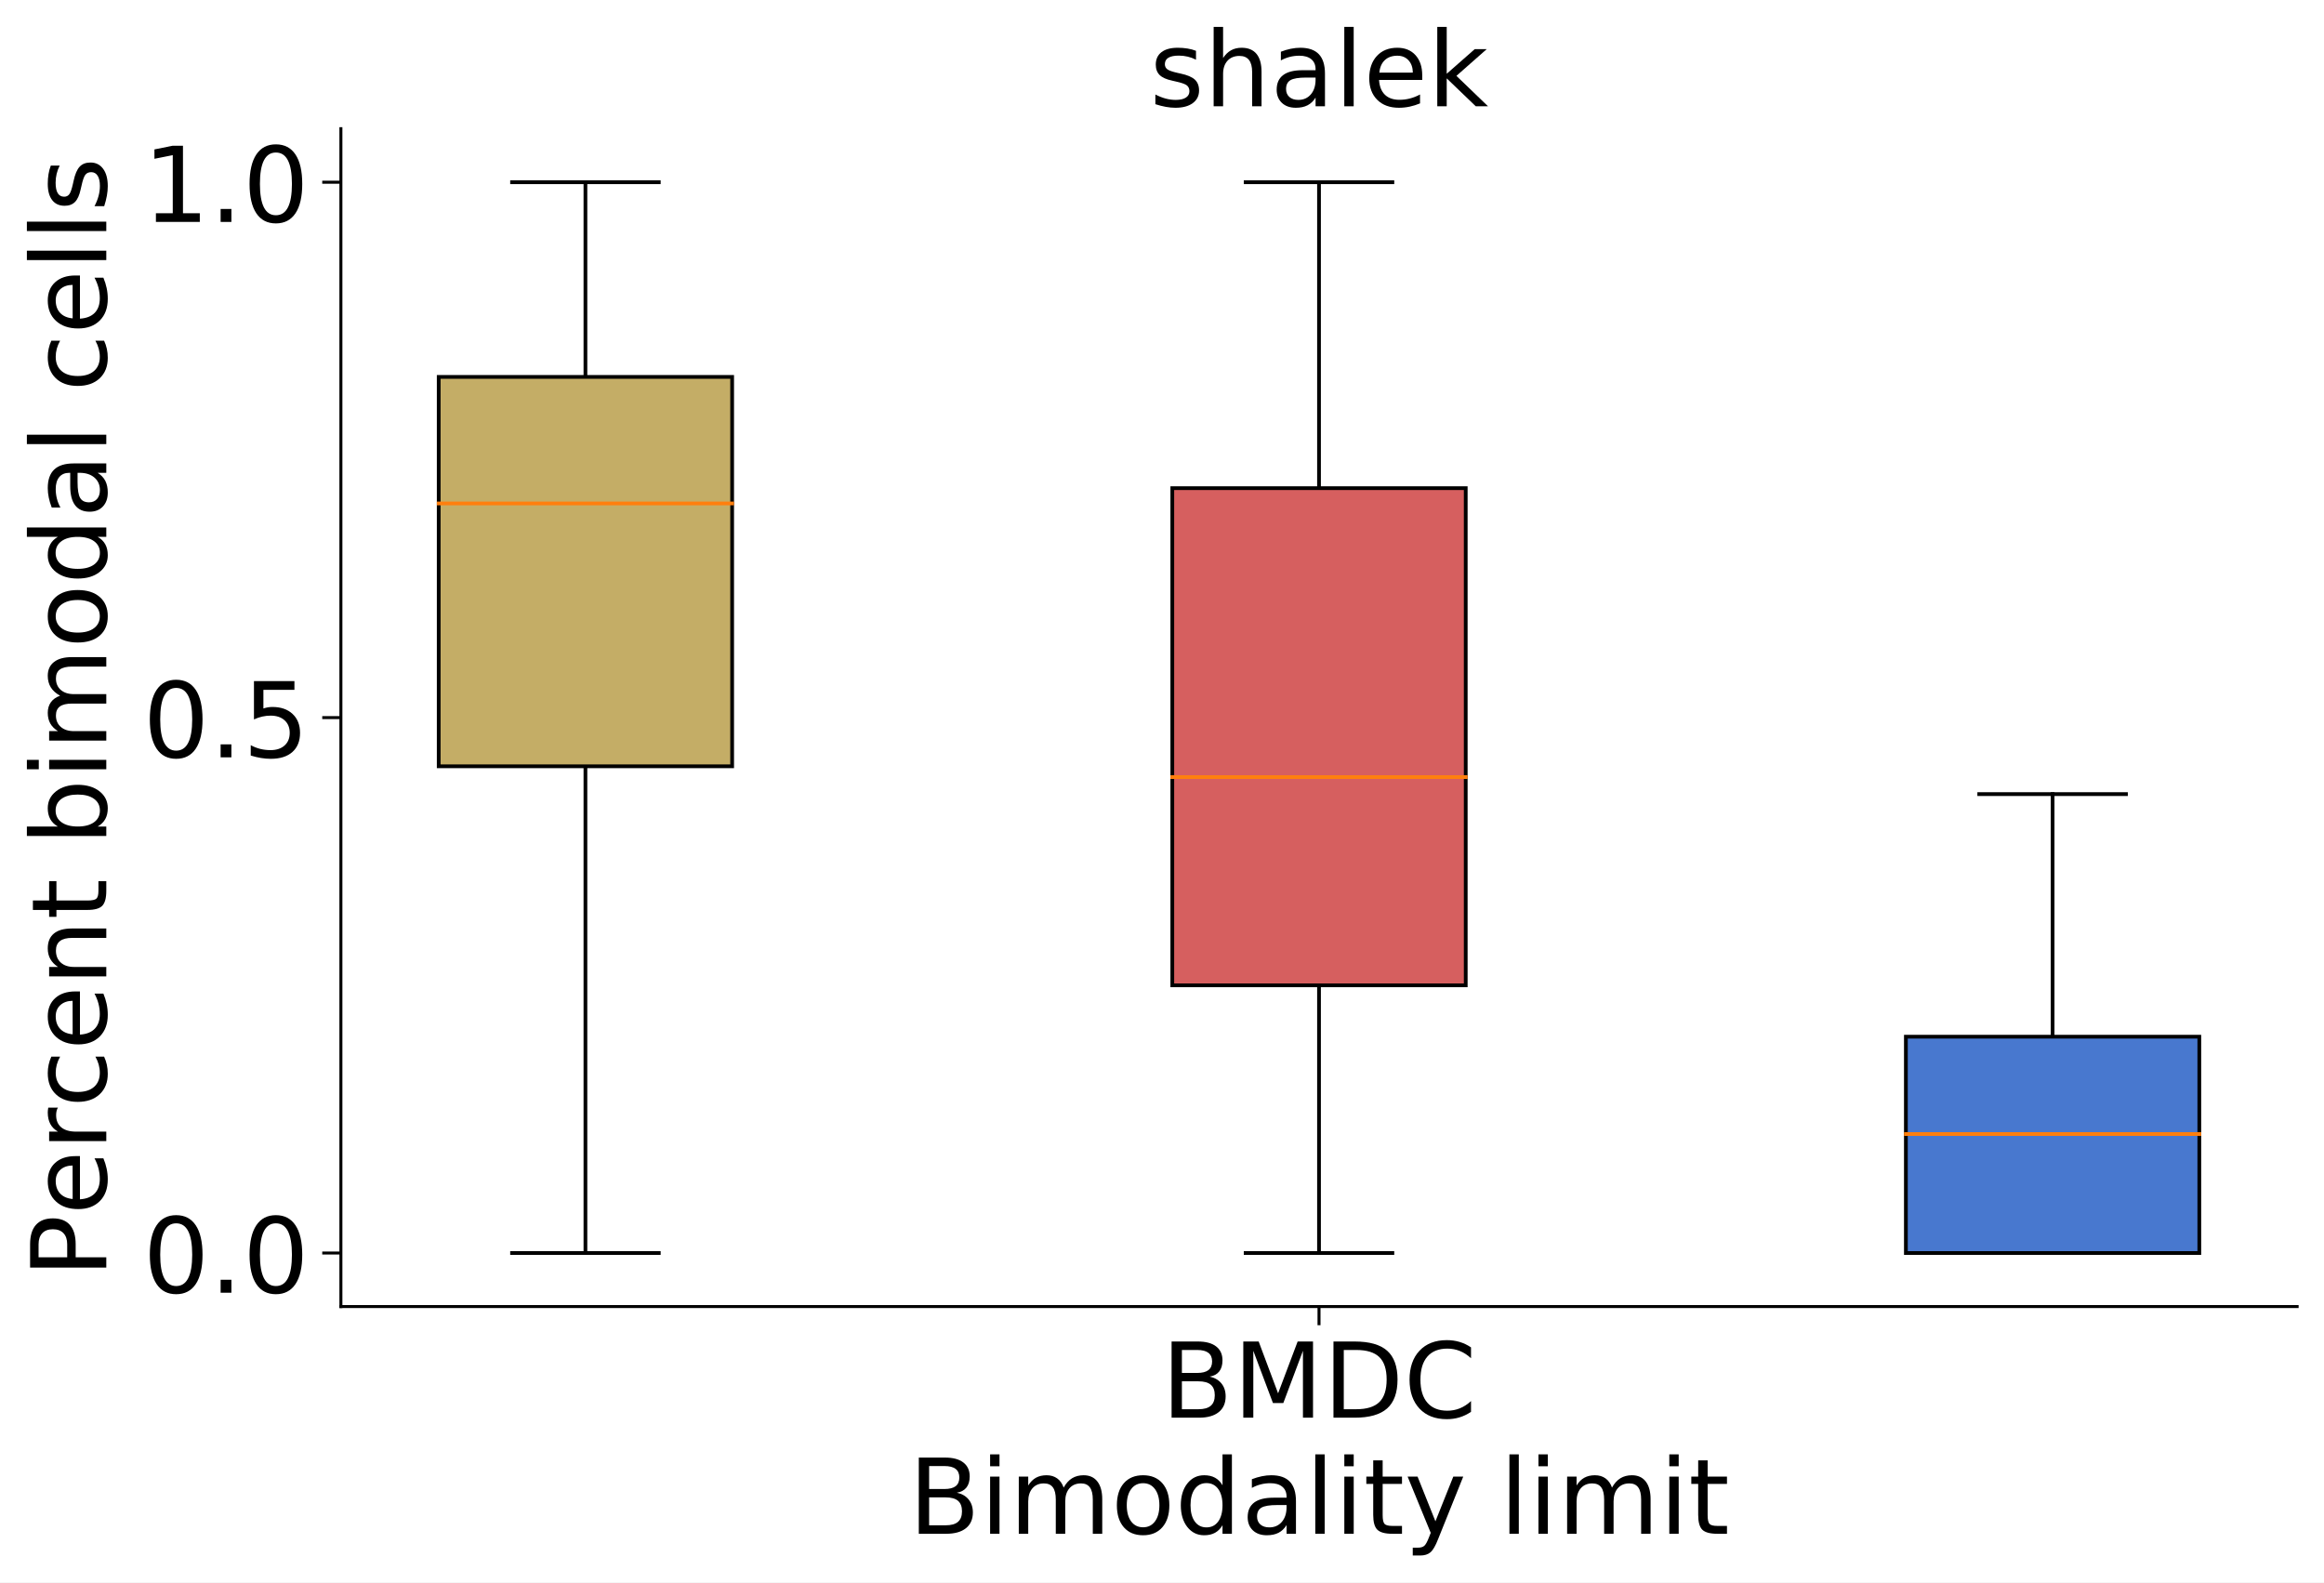
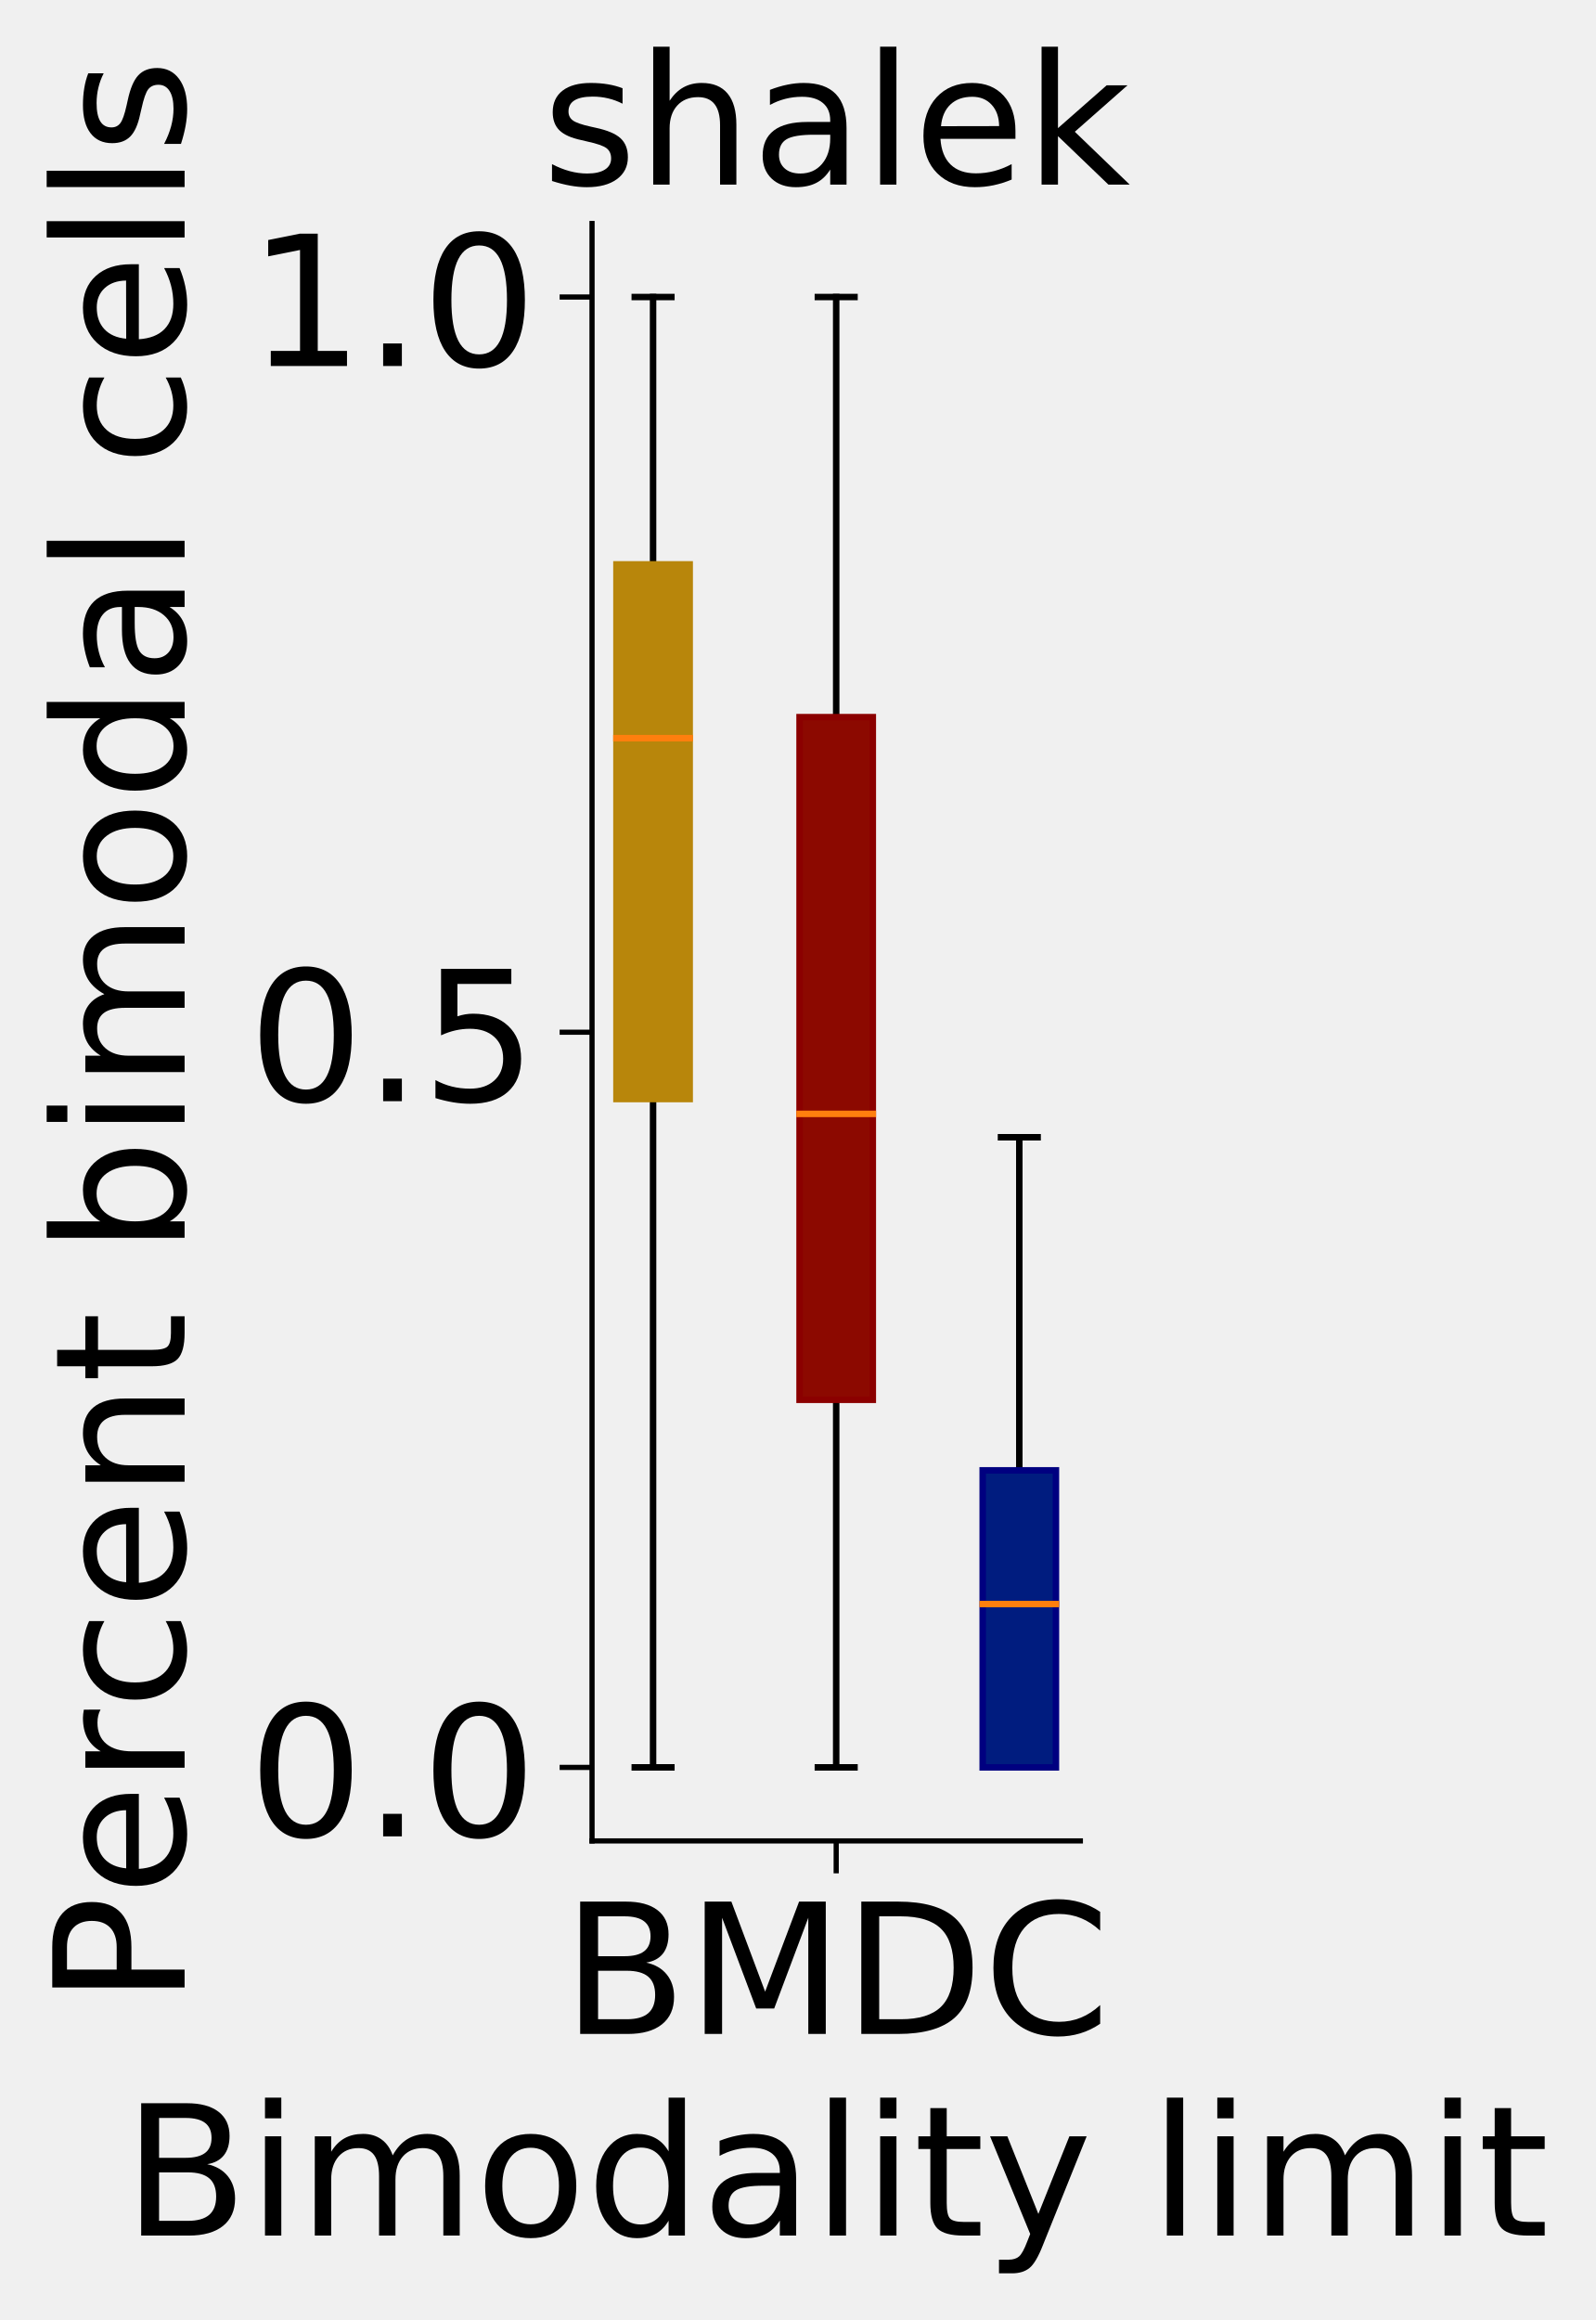
- <svg xmlns="http://www.w3.org/2000/svg" xmlns:xlink="http://www.w3.org/1999/xlink" height="423.953pt" version="1.1" viewBox="0 0 622.607 423.953" width="622.607pt">
+ <svg xmlns="http://www.w3.org/2000/svg" xmlns:xlink="http://www.w3.org/1999/xlink" height="357.853pt" version="1.1" viewBox="0 0 246.154 357.853" width="246.154pt">
  <defs>
    <style type="text/css">
*{stroke-linecap:butt;stroke-linejoin:round;}
  </style>
  </defs>
  <g id="figure_1">
    <g id="patch_1">
-       <path d="M 0 423.953  L 622.607 423.953  L 622.607 0  L 0 0  z " style="fill:#ffffff;" />
+       <path d="M 0 357.853  L 246.154 357.853  L 246.154 0  L 0 0  z " style="fill:none;" />
    </g>
    <g id="axes_1">
      <g id="patch_2">
-         <path d="M 91.328 350.056  L 615.408 350.056  L 615.408 34.476  L 91.328 34.476  z " style="fill:#ffffff;" />
+         <path d="M 91.328 283.956  L 166.657 283.956  L 166.657 34.476  L 91.328 34.476  z " style="fill:none;" />
      </g>
      <g id="matplotlib.axis_1">
        <g id="xtick_1">
          <g id="line2d_1">
            <defs>
-               <path d="M 0 0  L 0 5  " id="me7256c398a" style="stroke:#000000;stroke-width:0.8;" />
-             </defs>
-             <g>
-               <use style="stroke:#000000;stroke-width:0.8;" x="353.368" xlink:href="#me7256c398a" y="350.056" />
+               <path d="M 0 0  L 0 5  " id="m49395b5ea2" style="stroke:#000000;stroke-width:0.8;" />
+             </defs>
+             <g>
+               <use style="stroke:#000000;stroke-width:0.8;" x="128.993" xlink:href="#m49395b5ea2" y="283.956" />
            </g>
          </g>
          <g id="text_1">
            <defs>
              <path d="M 19.672 34.812  L 19.672 8.109  L 35.5 8.109  Q 43.453 8.109 47.281 11.406  Q 51.125 14.703 51.125 21.484  Q 51.125 28.328 47.281 31.562  Q 43.453 34.812 35.5 34.812  z M 19.672 64.797  L 19.672 42.828  L 34.281 42.828  Q 41.5 42.828 45.031 45.531  Q 48.578 48.25 48.578 53.812  Q 48.578 59.328 45.031 62.062  Q 41.5 64.797 34.281 64.797  z M 9.812 72.906  L 35.016 72.906  Q 46.297 72.906 52.391 68.219  Q 58.5 63.531 58.5 54.891  Q 58.5 48.188 55.375 44.234  Q 52.25 40.281 46.188 39.312  Q 53.469 37.75 57.5 32.781  Q 61.531 27.828 61.531 20.406  Q 61.531 10.641 54.891 5.312  Q 48.25 0 35.984 0  L 9.812 0  z " id="DejaVuSans-66" />
              <path d="M 9.812 72.906  L 24.516 72.906  L 43.109 23.297  L 61.812 72.906  L 76.516 72.906  L 76.516 0  L 66.891 0  L 66.891 64.016  L 48.094 14.016  L 38.188 14.016  L 19.391 64.016  L 19.391 0  L 9.812 0  z " id="DejaVuSans-77" />
              <path d="M 19.672 64.797  L 19.672 8.109  L 31.594 8.109  Q 46.688 8.109 53.688 14.938  Q 60.688 21.781 60.688 36.531  Q 60.688 51.172 53.688 57.984  Q 46.688 64.797 31.594 64.797  z M 9.812 72.906  L 30.078 72.906  Q 51.266 72.906 61.172 64.094  Q 71.094 55.281 71.094 36.531  Q 71.094 17.672 61.125 8.828  Q 51.172 0 30.078 0  L 9.812 0  z " id="DejaVuSans-68" />
              <path d="M 64.406 67.281  L 64.406 56.891  Q 59.422 61.531 53.781 63.812  Q 48.141 66.109 41.797 66.109  Q 29.297 66.109 22.656 58.469  Q 16.016 50.828 16.016 36.375  Q 16.016 21.969 22.656 14.328  Q 29.297 6.688 41.797 6.688  Q 48.141 6.688 53.781 8.984  Q 59.422 11.281 64.406 15.922  L 64.406 5.609  Q 59.234 2.094 53.438 0.328  Q 47.656 -1.422 41.219 -1.422  Q 24.656 -1.422 15.125 8.703  Q 5.609 18.844 5.609 36.375  Q 5.609 53.953 15.125 64.078  Q 24.656 74.219 41.219 74.219  Q 47.75 74.219 53.531 72.484  Q 59.328 70.75 64.406 67.281  z " id="DejaVuSans-67" />
            </defs>
-             <g transform="translate(311.1269 379.8313)scale(0.28 -0.28)">
+             <g transform="translate(86.75187 313.7312)scale(0.28 -0.28)">
              <use xlink:href="#DejaVuSans-66" />
              <use x="68.604" xlink:href="#DejaVuSans-77" />
              <use x="154.883" xlink:href="#DejaVuSans-68" />
              <use x="231.885" xlink:href="#DejaVuSans-67" />
            </g>
          </g>
        </g>
        <g id="text_2">
          <defs>
            <path d="M 9.422 54.688  L 18.406 54.688  L 18.406 0  L 9.422 0  z M 9.422 75.984  L 18.406 75.984  L 18.406 64.594  L 9.422 64.594  z " id="DejaVuSans-105" />
            <path d="M 52 44.188  Q 55.375 50.25 60.062 53.125  Q 64.75 56 71.094 56  Q 79.641 56 84.281 50.016  Q 88.922 44.047 88.922 33.016  L 88.922 0  L 79.891 0  L 79.891 32.719  Q 79.891 40.578 77.094 44.375  Q 74.312 48.188 68.609 48.188  Q 61.625 48.188 57.562 43.547  Q 53.516 38.922 53.516 30.906  L 53.516 0  L 44.484 0  L 44.484 32.719  Q 44.484 40.625 41.703 44.406  Q 38.922 48.188 33.109 48.188  Q 26.219 48.188 22.156 43.531  Q 18.109 38.875 18.109 30.906  L 18.109 0  L 9.078 0  L 9.078 54.688  L 18.109 54.688  L 18.109 46.188  Q 21.188 51.219 25.484 53.609  Q 29.781 56 35.688 56  Q 41.656 56 45.828 52.969  Q 50 49.953 52 44.188  z " id="DejaVuSans-109" />
            <path d="M 30.609 48.391  Q 23.391 48.391 19.188 42.75  Q 14.984 37.109 14.984 27.297  Q 14.984 17.484 19.156 11.844  Q 23.344 6.203 30.609 6.203  Q 37.797 6.203 41.984 11.859  Q 46.188 17.531 46.188 27.297  Q 46.188 37.016 41.984 42.703  Q 37.797 48.391 30.609 48.391  z M 30.609 56  Q 42.328 56 49.016 48.375  Q 55.719 40.766 55.719 27.297  Q 55.719 13.875 49.016 6.219  Q 42.328 -1.422 30.609 -1.422  Q 18.844 -1.422 12.172 6.219  Q 5.516 13.875 5.516 27.297  Q 5.516 40.766 12.172 48.375  Q 18.844 56 30.609 56  z " id="DejaVuSans-111" />
            <path d="M 45.406 46.391  L 45.406 75.984  L 54.391 75.984  L 54.391 0  L 45.406 0  L 45.406 8.203  Q 42.578 3.328 38.25 0.953  Q 33.938 -1.422 27.875 -1.422  Q 17.969 -1.422 11.734 6.484  Q 5.516 14.406 5.516 27.297  Q 5.516 40.188 11.734 48.094  Q 17.969 56 27.875 56  Q 33.938 56 38.25 53.625  Q 42.578 51.266 45.406 46.391  z M 14.797 27.297  Q 14.797 17.391 18.875 11.75  Q 22.953 6.109 30.078 6.109  Q 37.203 6.109 41.297 11.75  Q 45.406 17.391 45.406 27.297  Q 45.406 37.203 41.297 42.844  Q 37.203 48.484 30.078 48.484  Q 22.953 48.484 18.875 42.844  Q 14.797 37.203 14.797 27.297  z " id="DejaVuSans-100" />
            <path d="M 34.281 27.484  Q 23.391 27.484 19.188 25  Q 14.984 22.516 14.984 16.5  Q 14.984 11.719 18.141 8.906  Q 21.297 6.109 26.703 6.109  Q 34.188 6.109 38.703 11.406  Q 43.219 16.703 43.219 25.484  L 43.219 27.484  z M 52.203 31.203  L 52.203 0  L 43.219 0  L 43.219 8.297  Q 40.141 3.328 35.547 0.953  Q 30.953 -1.422 24.312 -1.422  Q 15.922 -1.422 10.953 3.297  Q 6 8.016 6 15.922  Q 6 25.141 12.172 29.828  Q 18.359 34.516 30.609 34.516  L 43.219 34.516  L 43.219 35.406  Q 43.219 41.609 39.141 45  Q 35.062 48.391 27.688 48.391  Q 23 48.391 18.547 47.266  Q 14.109 46.141 10.016 43.891  L 10.016 52.203  Q 14.938 54.109 19.578 55.047  Q 24.219 56 28.609 56  Q 40.484 56 46.344 49.844  Q 52.203 43.703 52.203 31.203  z " id="DejaVuSans-97" />
            <path d="M 9.422 75.984  L 18.406 75.984  L 18.406 0  L 9.422 0  z " id="DejaVuSans-108" />
            <path d="M 18.312 70.219  L 18.312 54.688  L 36.812 54.688  L 36.812 47.703  L 18.312 47.703  L 18.312 18.016  Q 18.312 11.328 20.141 9.422  Q 21.969 7.516 27.594 7.516  L 36.812 7.516  L 36.812 0  L 27.594 0  Q 17.188 0 13.234 3.875  Q 9.281 7.766 9.281 18.016  L 9.281 47.703  L 2.688 47.703  L 2.688 54.688  L 9.281 54.688  L 9.281 70.219  z " id="DejaVuSans-116" />
            <path d="M 32.172 -5.078  Q 28.375 -14.844 24.75 -17.812  Q 21.141 -20.797 15.094 -20.797  L 7.906 -20.797  L 7.906 -13.281  L 13.188 -13.281  Q 16.891 -13.281 18.938 -11.516  Q 21 -9.766 23.484 -3.219  L 25.094 0.875  L 2.984 54.688  L 12.5 54.688  L 29.594 11.922  L 46.688 54.688  L 56.203 54.688  z " id="DejaVuSans-121" />
            <path id="DejaVuSans-32" />
          </defs>
-           <g transform="translate(243.4062 410.93)scale(0.28 -0.28)">
+           <g transform="translate(19.03125 344.83)scale(0.28 -0.28)">
            <use xlink:href="#DejaVuSans-66" />
            <use x="68.604" xlink:href="#DejaVuSans-105" />
            <use x="96.387" xlink:href="#DejaVuSans-109" />
            <use x="193.799" xlink:href="#DejaVuSans-111" />
            <use x="254.98" xlink:href="#DejaVuSans-100" />
            <use x="318.457" xlink:href="#DejaVuSans-97" />
            <use x="379.736" xlink:href="#DejaVuSans-108" />
            <use x="407.52" xlink:href="#DejaVuSans-105" />
            <use x="435.303" xlink:href="#DejaVuSans-116" />
            <use x="474.512" xlink:href="#DejaVuSans-121" />
            <use x="533.691" xlink:href="#DejaVuSans-32" />
            <use x="565.479" xlink:href="#DejaVuSans-108" />
            <use x="593.262" xlink:href="#DejaVuSans-105" />
            <use x="621.045" xlink:href="#DejaVuSans-109" />
            <use x="718.457" xlink:href="#DejaVuSans-105" />
            <use x="746.24" xlink:href="#DejaVuSans-116" />
          </g>
        </g>
      </g>
      <g id="matplotlib.axis_2">
        <g id="ytick_1">
          <g id="line2d_2">
            <defs>
-               <path d="M 0 0  L -5 0  " id="m6d7c5a099d" style="stroke:#000000;stroke-width:0.8;" />
-             </defs>
-             <g>
-               <use style="stroke:#000000;stroke-width:0.8;" x="91.328" xlink:href="#m6d7c5a099d" y="335.711" />
+               <path d="M 0 0  L -5 0  " id="m9585a129a3" style="stroke:#000000;stroke-width:0.8;" />
+             </defs>
+             <g>
+               <use style="stroke:#000000;stroke-width:0.8;" x="91.328" xlink:href="#m9585a129a3" y="272.616" />
            </g>
          </g>
          <g id="text_3">
            <defs>
              <path d="M 31.781 66.406  Q 24.172 66.406 20.328 58.906  Q 16.5 51.422 16.5 36.375  Q 16.5 21.391 20.328 13.891  Q 24.172 6.391 31.781 6.391  Q 39.453 6.391 43.281 13.891  Q 47.125 21.391 47.125 36.375  Q 47.125 51.422 43.281 58.906  Q 39.453 66.406 31.781 66.406  z M 31.781 74.219  Q 44.047 74.219 50.516 64.516  Q 56.984 54.828 56.984 36.375  Q 56.984 17.969 50.516 8.266  Q 44.047 -1.422 31.781 -1.422  Q 19.531 -1.422 13.062 8.266  Q 6.594 17.969 6.594 36.375  Q 6.594 54.828 13.062 64.516  Q 19.531 74.219 31.781 74.219  z " id="DejaVuSans-48" />
              <path d="M 10.688 12.406  L 21 12.406  L 21 0  L 10.688 0  z " id="DejaVuSans-46" />
            </defs>
-             <g transform="translate(38.29875 346.3489)scale(0.28 -0.28)">
+             <g transform="translate(38.29875 283.2534)scale(0.28 -0.28)">
              <use xlink:href="#DejaVuSans-48" />
              <use x="63.623" xlink:href="#DejaVuSans-46" />
              <use x="95.41" xlink:href="#DejaVuSans-48" />
            </g>
          </g>
        </g>
        <g id="ytick_2">
          <g id="line2d_3">
            <g>
-               <use style="stroke:#000000;stroke-width:0.8;" x="91.328" xlink:href="#m6d7c5a099d" y="192.266" />
+               <use style="stroke:#000000;stroke-width:0.8;" x="91.328" xlink:href="#m9585a129a3" y="159.216" />
            </g>
          </g>
          <g id="text_4">
            <defs>
              <path d="M 10.797 72.906  L 49.516 72.906  L 49.516 64.594  L 19.828 64.594  L 19.828 46.734  Q 21.969 47.469 24.109 47.828  Q 26.266 48.188 28.422 48.188  Q 40.625 48.188 47.75 41.5  Q 54.891 34.812 54.891 23.391  Q 54.891 11.625 47.562 5.094  Q 40.234 -1.422 26.906 -1.422  Q 22.312 -1.422 17.547 -0.641  Q 12.797 0.141 7.719 1.703  L 7.719 11.625  Q 12.109 9.234 16.797 8.062  Q 21.484 6.891 26.703 6.891  Q 35.156 6.891 40.078 11.328  Q 45.016 15.766 45.016 23.391  Q 45.016 31 40.078 35.438  Q 35.156 39.891 26.703 39.891  Q 22.75 39.891 18.812 39.016  Q 14.891 38.141 10.797 36.281  z " id="DejaVuSans-53" />
            </defs>
-             <g transform="translate(38.29875 202.9034)scale(0.28 -0.28)">
+             <g transform="translate(38.29875 169.8534)scale(0.28 -0.28)">
              <use xlink:href="#DejaVuSans-48" />
              <use x="63.623" xlink:href="#DejaVuSans-46" />
              <use x="95.41" xlink:href="#DejaVuSans-53" />
            </g>
          </g>
        </g>
        <g id="ytick_3">
          <g id="line2d_4">
            <g>
-               <use style="stroke:#000000;stroke-width:0.8;" x="91.328" xlink:href="#m6d7c5a099d" y="48.82" />
+               <use style="stroke:#000000;stroke-width:0.8;" x="91.328" xlink:href="#m9585a129a3" y="45.816" />
            </g>
          </g>
          <g id="text_5">
            <defs>
              <path d="M 12.406 8.297  L 28.516 8.297  L 28.516 63.922  L 10.984 60.406  L 10.984 69.391  L 28.422 72.906  L 38.281 72.906  L 38.281 8.297  L 54.391 8.297  L 54.391 0  L 12.406 0  z " id="DejaVuSans-49" />
            </defs>
-             <g transform="translate(38.29875 59.45798)scale(0.28 -0.28)">
+             <g transform="translate(38.29875 56.45344)scale(0.28 -0.28)">
              <use xlink:href="#DejaVuSans-49" />
              <use x="63.623" xlink:href="#DejaVuSans-46" />
              <use x="95.41" xlink:href="#DejaVuSans-48" />
            </g>
          </g>
        </g>
        <g id="text_6">
          <defs>
            <path d="M 19.672 64.797  L 19.672 37.406  L 32.078 37.406  Q 38.969 37.406 42.719 40.969  Q 46.484 44.531 46.484 51.125  Q 46.484 57.672 42.719 61.234  Q 38.969 64.797 32.078 64.797  z M 9.812 72.906  L 32.078 72.906  Q 44.344 72.906 50.609 67.359  Q 56.891 61.812 56.891 51.125  Q 56.891 40.328 50.609 34.812  Q 44.344 29.297 32.078 29.297  L 19.672 29.297  L 19.672 0  L 9.812 0  z " id="DejaVuSans-80" />
            <path d="M 56.203 29.594  L 56.203 25.203  L 14.891 25.203  Q 15.484 15.922 20.484 11.062  Q 25.484 6.203 34.422 6.203  Q 39.594 6.203 44.453 7.469  Q 49.312 8.734 54.109 11.281  L 54.109 2.781  Q 49.266 0.734 44.188 -0.344  Q 39.109 -1.422 33.891 -1.422  Q 20.797 -1.422 13.156 6.188  Q 5.516 13.812 5.516 26.812  Q 5.516 40.234 12.766 48.109  Q 20.016 56 32.328 56  Q 43.359 56 49.781 48.891  Q 56.203 41.797 56.203 29.594  z M 47.219 32.234  Q 47.125 39.594 43.094 43.984  Q 39.062 48.391 32.422 48.391  Q 24.906 48.391 20.391 44.141  Q 15.875 39.891 15.188 32.172  z " id="DejaVuSans-101" />
            <path d="M 41.109 46.297  Q 39.594 47.172 37.812 47.578  Q 36.031 48 33.891 48  Q 26.266 48 22.188 43.047  Q 18.109 38.094 18.109 28.812  L 18.109 0  L 9.078 0  L 9.078 54.688  L 18.109 54.688  L 18.109 46.188  Q 20.953 51.172 25.484 53.578  Q 30.031 56 36.531 56  Q 37.453 56 38.578 55.875  Q 39.703 55.766 41.062 55.516  z " id="DejaVuSans-114" />
            <path d="M 48.781 52.594  L 48.781 44.188  Q 44.969 46.297 41.141 47.344  Q 37.312 48.391 33.406 48.391  Q 24.656 48.391 19.812 42.844  Q 14.984 37.312 14.984 27.297  Q 14.984 17.281 19.812 11.734  Q 24.656 6.203 33.406 6.203  Q 37.312 6.203 41.141 7.25  Q 44.969 8.297 48.781 10.406  L 48.781 2.094  Q 45.016 0.344 40.984 -0.531  Q 36.969 -1.422 32.422 -1.422  Q 20.062 -1.422 12.781 6.344  Q 5.516 14.109 5.516 27.297  Q 5.516 40.672 12.859 48.328  Q 20.219 56 33.016 56  Q 37.156 56 41.109 55.141  Q 45.062 54.297 48.781 52.594  z " id="DejaVuSans-99" />
            <path d="M 54.891 33.016  L 54.891 0  L 45.906 0  L 45.906 32.719  Q 45.906 40.484 42.875 44.328  Q 39.844 48.188 33.797 48.188  Q 26.516 48.188 22.312 43.547  Q 18.109 38.922 18.109 30.906  L 18.109 0  L 9.078 0  L 9.078 54.688  L 18.109 54.688  L 18.109 46.188  Q 21.344 51.125 25.703 53.562  Q 30.078 56 35.797 56  Q 45.219 56 50.047 50.172  Q 54.891 44.344 54.891 33.016  z " id="DejaVuSans-110" />
            <path d="M 48.688 27.297  Q 48.688 37.203 44.609 42.844  Q 40.531 48.484 33.406 48.484  Q 26.266 48.484 22.188 42.844  Q 18.109 37.203 18.109 27.297  Q 18.109 17.391 22.188 11.75  Q 26.266 6.109 33.406 6.109  Q 40.531 6.109 44.609 11.75  Q 48.688 17.391 48.688 27.297  z M 18.109 46.391  Q 20.953 51.266 25.266 53.625  Q 29.594 56 35.594 56  Q 45.562 56 51.781 48.094  Q 58.016 40.188 58.016 27.297  Q 58.016 14.406 51.781 6.484  Q 45.562 -1.422 35.594 -1.422  Q 29.594 -1.422 25.266 0.953  Q 20.953 3.328 18.109 8.203  L 18.109 0  L 9.078 0  L 9.078 75.984  L 18.109 75.984  z " id="DejaVuSans-98" />
            <path d="M 44.281 53.078  L 44.281 44.578  Q 40.484 46.531 36.375 47.5  Q 32.281 48.484 27.875 48.484  Q 21.188 48.484 17.844 46.438  Q 14.5 44.391 14.5 40.281  Q 14.5 37.156 16.891 35.375  Q 19.281 33.594 26.516 31.984  L 29.594 31.297  Q 39.156 29.25 43.188 25.516  Q 47.219 21.781 47.219 15.094  Q 47.219 7.469 41.188 3.016  Q 35.156 -1.422 24.609 -1.422  Q 20.219 -1.422 15.453 -0.562  Q 10.688 0.297 5.422 2  L 5.422 11.281  Q 10.406 8.688 15.234 7.391  Q 20.062 6.109 24.812 6.109  Q 31.156 6.109 34.562 8.281  Q 37.984 10.453 37.984 14.406  Q 37.984 18.062 35.516 20.016  Q 33.062 21.969 24.703 23.781  L 21.578 24.516  Q 13.234 26.266 9.516 29.906  Q 5.812 33.547 5.812 39.891  Q 5.812 47.609 11.281 51.797  Q 16.75 56 26.812 56  Q 31.781 56 36.172 55.266  Q 40.578 54.547 44.281 53.078  z " id="DejaVuSans-115" />
          </defs>
-           <g transform="translate(28.47563 342.3587)rotate(-90)scale(0.28 -0.28)">
+           <g transform="translate(28.47563 309.3087)rotate(-90)scale(0.28 -0.28)">
            <use xlink:href="#DejaVuSans-80" />
            <use x="60.256" xlink:href="#DejaVuSans-101" />
            <use x="121.779" xlink:href="#DejaVuSans-114" />
            <use x="162.861" xlink:href="#DejaVuSans-99" />
            <use x="217.842" xlink:href="#DejaVuSans-101" />
            <use x="279.365" xlink:href="#DejaVuSans-110" />
            <use x="342.744" xlink:href="#DejaVuSans-116" />
            <use x="381.953" xlink:href="#DejaVuSans-32" />
            <use x="413.74" xlink:href="#DejaVuSans-98" />
            <use x="477.217" xlink:href="#DejaVuSans-105" />
            <use x="505" xlink:href="#DejaVuSans-109" />
            <use x="602.412" xlink:href="#DejaVuSans-111" />
            <use x="663.594" xlink:href="#DejaVuSans-100" />
            <use x="727.07" xlink:href="#DejaVuSans-97" />
            <use x="788.35" xlink:href="#DejaVuSans-108" />
            <use x="816.133" xlink:href="#DejaVuSans-32" />
            <use x="847.92" xlink:href="#DejaVuSans-99" />
            <use x="902.9" xlink:href="#DejaVuSans-101" />
            <use x="964.424" xlink:href="#DejaVuSans-108" />
            <use x="992.207" xlink:href="#DejaVuSans-108" />
            <use x="1019.99" xlink:href="#DejaVuSans-115" />
          </g>
        </g>
      </g>
      <g id="line2d_5">
-         <path clip-path="url(#p2cb5184e5b)" d="M 156.838 205.306  L 156.838 335.711  " style="fill:none;stroke:#000000;stroke-linecap:square;" />
+         <path clip-path="url(#pd17e7cce82)" d="M 100.744 169.525  L 100.744 272.616  " style="fill:none;stroke:#000000;stroke-linecap:square;" />
      </g>
      <g id="line2d_6">
-         <path clip-path="url(#p2cb5184e5b)" d="M 156.838 100.982  L 156.838 48.82  " style="fill:none;stroke:#000000;stroke-linecap:square;" />
+         <path clip-path="url(#pd17e7cce82)" d="M 100.744 87.052  L 100.744 45.816  " style="fill:none;stroke:#000000;stroke-linecap:square;" />
      </g>
      <g id="line2d_7">
-         <path clip-path="url(#p2cb5184e5b)" d="M 137.185 335.711  L 176.49 335.711  " style="fill:none;stroke:#000000;stroke-linecap:square;" />
+         <path clip-path="url(#pd17e7cce82)" d="M 97.919 272.616  L 103.569 272.616  " style="fill:none;stroke:#000000;stroke-linecap:square;" />
      </g>
      <g id="line2d_8">
-         <path clip-path="url(#p2cb5184e5b)" d="M 137.185 48.82  L 176.49 48.82  " style="fill:none;stroke:#000000;stroke-linecap:square;" />
+         <path clip-path="url(#pd17e7cce82)" d="M 97.919 45.816  L 103.569 45.816  " style="fill:none;stroke:#000000;stroke-linecap:square;" />
      </g>
      <g id="line2d_9">
-         <path clip-path="url(#p2cb5184e5b)" d="M 353.368 263.988  L 353.368 335.711  " style="fill:none;stroke:#000000;stroke-linecap:square;" />
+         <path clip-path="url(#pd17e7cce82)" d="M 128.993 215.916  L 128.993 272.616  " style="fill:none;stroke:#000000;stroke-linecap:square;" />
      </g>
      <g id="line2d_10">
-         <path clip-path="url(#p2cb5184e5b)" d="M 353.368 130.789  L 353.368 48.82  " style="fill:none;stroke:#000000;stroke-linecap:square;" />
+         <path clip-path="url(#pd17e7cce82)" d="M 128.993 110.616  L 128.993 45.816  " style="fill:none;stroke:#000000;stroke-linecap:square;" />
      </g>
      <g id="line2d_11">
-         <path clip-path="url(#p2cb5184e5b)" d="M 333.714 335.711  L 373.021 335.711  " style="fill:none;stroke:#000000;stroke-linecap:square;" />
+         <path clip-path="url(#pd17e7cce82)" d="M 126.168 272.616  L 131.817 272.616  " style="fill:none;stroke:#000000;stroke-linecap:square;" />
      </g>
      <g id="line2d_12">
-         <path clip-path="url(#p2cb5184e5b)" d="M 333.714 48.82  L 373.021 48.82  " style="fill:none;stroke:#000000;stroke-linecap:square;" />
+         <path clip-path="url(#pd17e7cce82)" d="M 126.168 45.816  L 131.817 45.816  " style="fill:none;stroke:#000000;stroke-linecap:square;" />
      </g>
      <g id="line2d_13">
-         <path clip-path="url(#p2cb5184e5b)" d="M 549.898 335.711  L 549.898 335.711  " style="fill:none;stroke:#000000;stroke-linecap:square;" />
+         <path clip-path="url(#pd17e7cce82)" d="M 157.241 272.616  L 157.241 272.616  " style="fill:none;stroke:#000000;stroke-linecap:square;" />
      </g>
      <g id="line2d_14">
-         <path clip-path="url(#p2cb5184e5b)" d="M 549.898 277.753  L 549.898 212.758  " style="fill:none;stroke:#000000;stroke-linecap:square;" />
+         <path clip-path="url(#pd17e7cce82)" d="M 157.241 226.797  L 157.241 175.416  " style="fill:none;stroke:#000000;stroke-linecap:square;" />
      </g>
      <g id="line2d_15">
-         <path clip-path="url(#p2cb5184e5b)" d="M 530.245 335.711  L 569.551 335.711  " style="fill:none;stroke:#000000;stroke-linecap:square;" />
+         <path clip-path="url(#pd17e7cce82)" d="M 154.416 272.616  L 160.066 272.616  " style="fill:none;stroke:#000000;stroke-linecap:square;" />
      </g>
      <g id="line2d_16">
-         <path clip-path="url(#p2cb5184e5b)" d="M 530.245 212.758  L 569.551 212.758  " style="fill:none;stroke:#000000;stroke-linecap:square;" />
+         <path clip-path="url(#pd17e7cce82)" d="M 154.416 175.416  L 160.066 175.416  " style="fill:none;stroke:#000000;stroke-linecap:square;" />
      </g>
      <g id="patch_3">
-         <path clip-path="url(#p2cb5184e5b)" d="M 117.531 205.306  L 196.143 205.306  L 196.143 100.982  L 117.531 100.982  L 117.531 205.306  z " style="fill:#c4ad66;stroke:#000000;stroke-linejoin:miter;" />
+         <path clip-path="url(#pd17e7cce82)" d="M 95.094 169.525  L 106.394 169.525  L 106.394 87.052  L 95.094 87.052  L 95.094 169.525  z " style="fill:#b8860b;stroke:#b8860b;stroke-linejoin:miter;" />
      </g>
      <g id="patch_4">
-         <path clip-path="url(#p2cb5184e5b)" d="M 314.062 263.988  L 392.673 263.988  L 392.673 130.789  L 314.062 130.789  L 314.062 263.988  z " style="fill:#d65f5f;stroke:#000000;stroke-linejoin:miter;" />
+         <path clip-path="url(#pd17e7cce82)" d="M 123.343 215.916  L 134.642 215.916  L 134.642 110.616  L 123.343 110.616  L 123.343 215.916  z " style="fill:#8c0900;stroke:#8b0000;stroke-linejoin:miter;" />
      </g>
      <g id="patch_5">
-         <path clip-path="url(#p2cb5184e5b)" d="M 510.591 335.711  L 589.203 335.711  L 589.203 277.753  L 510.591 277.753  L 510.591 335.711  z " style="fill:#4878cf;stroke:#000000;stroke-linejoin:miter;" />
+         <path clip-path="url(#pd17e7cce82)" d="M 151.591 272.616  L 162.891 272.616  L 162.891 226.797  L 151.591 226.797  L 151.591 272.616  z " style="fill:#001c7f;stroke:#000080;stroke-linejoin:miter;" />
      </g>
      <g id="line2d_17">
-         <path clip-path="url(#p2cb5184e5b)" d="M 117.531 134.887  L 196.143 134.887  " style="fill:none;stroke:#ff7f0e;stroke-linecap:square;" />
+         <path clip-path="url(#pd17e7cce82)" d="M 95.094 113.856  L 106.394 113.856  " style="fill:none;stroke:#ff7f0e;stroke-linecap:square;" />
      </g>
      <g id="line2d_18">
-         <path clip-path="url(#p2cb5184e5b)" d="M 314.062 208.204  L 392.673 208.204  " style="fill:none;stroke:#ff7f0e;stroke-linecap:square;" />
+         <path clip-path="url(#pd17e7cce82)" d="M 123.343 171.816  L 134.642 171.816  " style="fill:none;stroke:#ff7f0e;stroke-linecap:square;" />
      </g>
      <g id="line2d_19">
-         <path clip-path="url(#p2cb5184e5b)" d="M 510.591 303.834  L 589.203 303.834  " style="fill:none;stroke:#ff7f0e;stroke-linecap:square;" />
+         <path clip-path="url(#pd17e7cce82)" d="M 151.591 247.416  L 162.891 247.416  " style="fill:none;stroke:#ff7f0e;stroke-linecap:square;" />
      </g>
      <g id="patch_6">
-         <path d="M 91.328 350.056  L 91.328 34.476  " style="fill:none;stroke:#000000;stroke-linecap:square;stroke-linejoin:miter;stroke-width:0.8;" />
+         <path d="M 91.328 283.956  L 91.328 34.476  " style="fill:none;stroke:#000000;stroke-linecap:square;stroke-linejoin:miter;stroke-width:0.8;" />
      </g>
      <g id="patch_7">
-         <path d="M 91.328 350.056  L 615.408 350.056  " style="fill:none;stroke:#000000;stroke-linecap:square;stroke-linejoin:miter;stroke-width:0.8;" />
+         <path d="M 91.328 283.956  L 166.657 283.956  " style="fill:none;stroke:#000000;stroke-linecap:square;stroke-linejoin:miter;stroke-width:0.8;" />
      </g>
      <g id="text_7">
        <defs>
          <path d="M 54.891 33.016  L 54.891 0  L 45.906 0  L 45.906 32.719  Q 45.906 40.484 42.875 44.328  Q 39.844 48.188 33.797 48.188  Q 26.516 48.188 22.312 43.547  Q 18.109 38.922 18.109 30.906  L 18.109 0  L 9.078 0  L 9.078 75.984  L 18.109 75.984  L 18.109 46.188  Q 21.344 51.125 25.703 53.562  Q 30.078 56 35.797 56  Q 45.219 56 50.047 50.172  Q 54.891 44.344 54.891 33.016  z " id="DejaVuSans-104" />
          <path d="M 9.078 75.984  L 18.109 75.984  L 18.109 31.109  L 44.922 54.688  L 56.391 54.688  L 27.391 29.109  L 57.625 0  L 45.906 0  L 18.109 26.703  L 18.109 0  L 9.078 0  z " id="DejaVuSans-107" />
        </defs>
-         <g transform="translate(308.0119 28.47563)scale(0.28 -0.28)">
+         <g transform="translate(83.63688 28.47563)scale(0.28 -0.28)">
          <use xlink:href="#DejaVuSans-115" />
          <use x="52.1" xlink:href="#DejaVuSans-104" />
          <use x="115.479" xlink:href="#DejaVuSans-97" />
          <use x="176.758" xlink:href="#DejaVuSans-108" />
          <use x="204.541" xlink:href="#DejaVuSans-101" />
          <use x="266.064" xlink:href="#DejaVuSans-107" />
        </g>
      </g>
    </g>
  </g>
  <defs>
-     <clipPath id="p2cb5184e5b">
-       <rect height="315.58" width="524.08" x="91.328" y="34.476" />
+     <clipPath id="pd17e7cce82">
+       <rect height="249.48" width="75.33" x="91.328" y="34.476" />
    </clipPath>
  </defs>
</svg>
